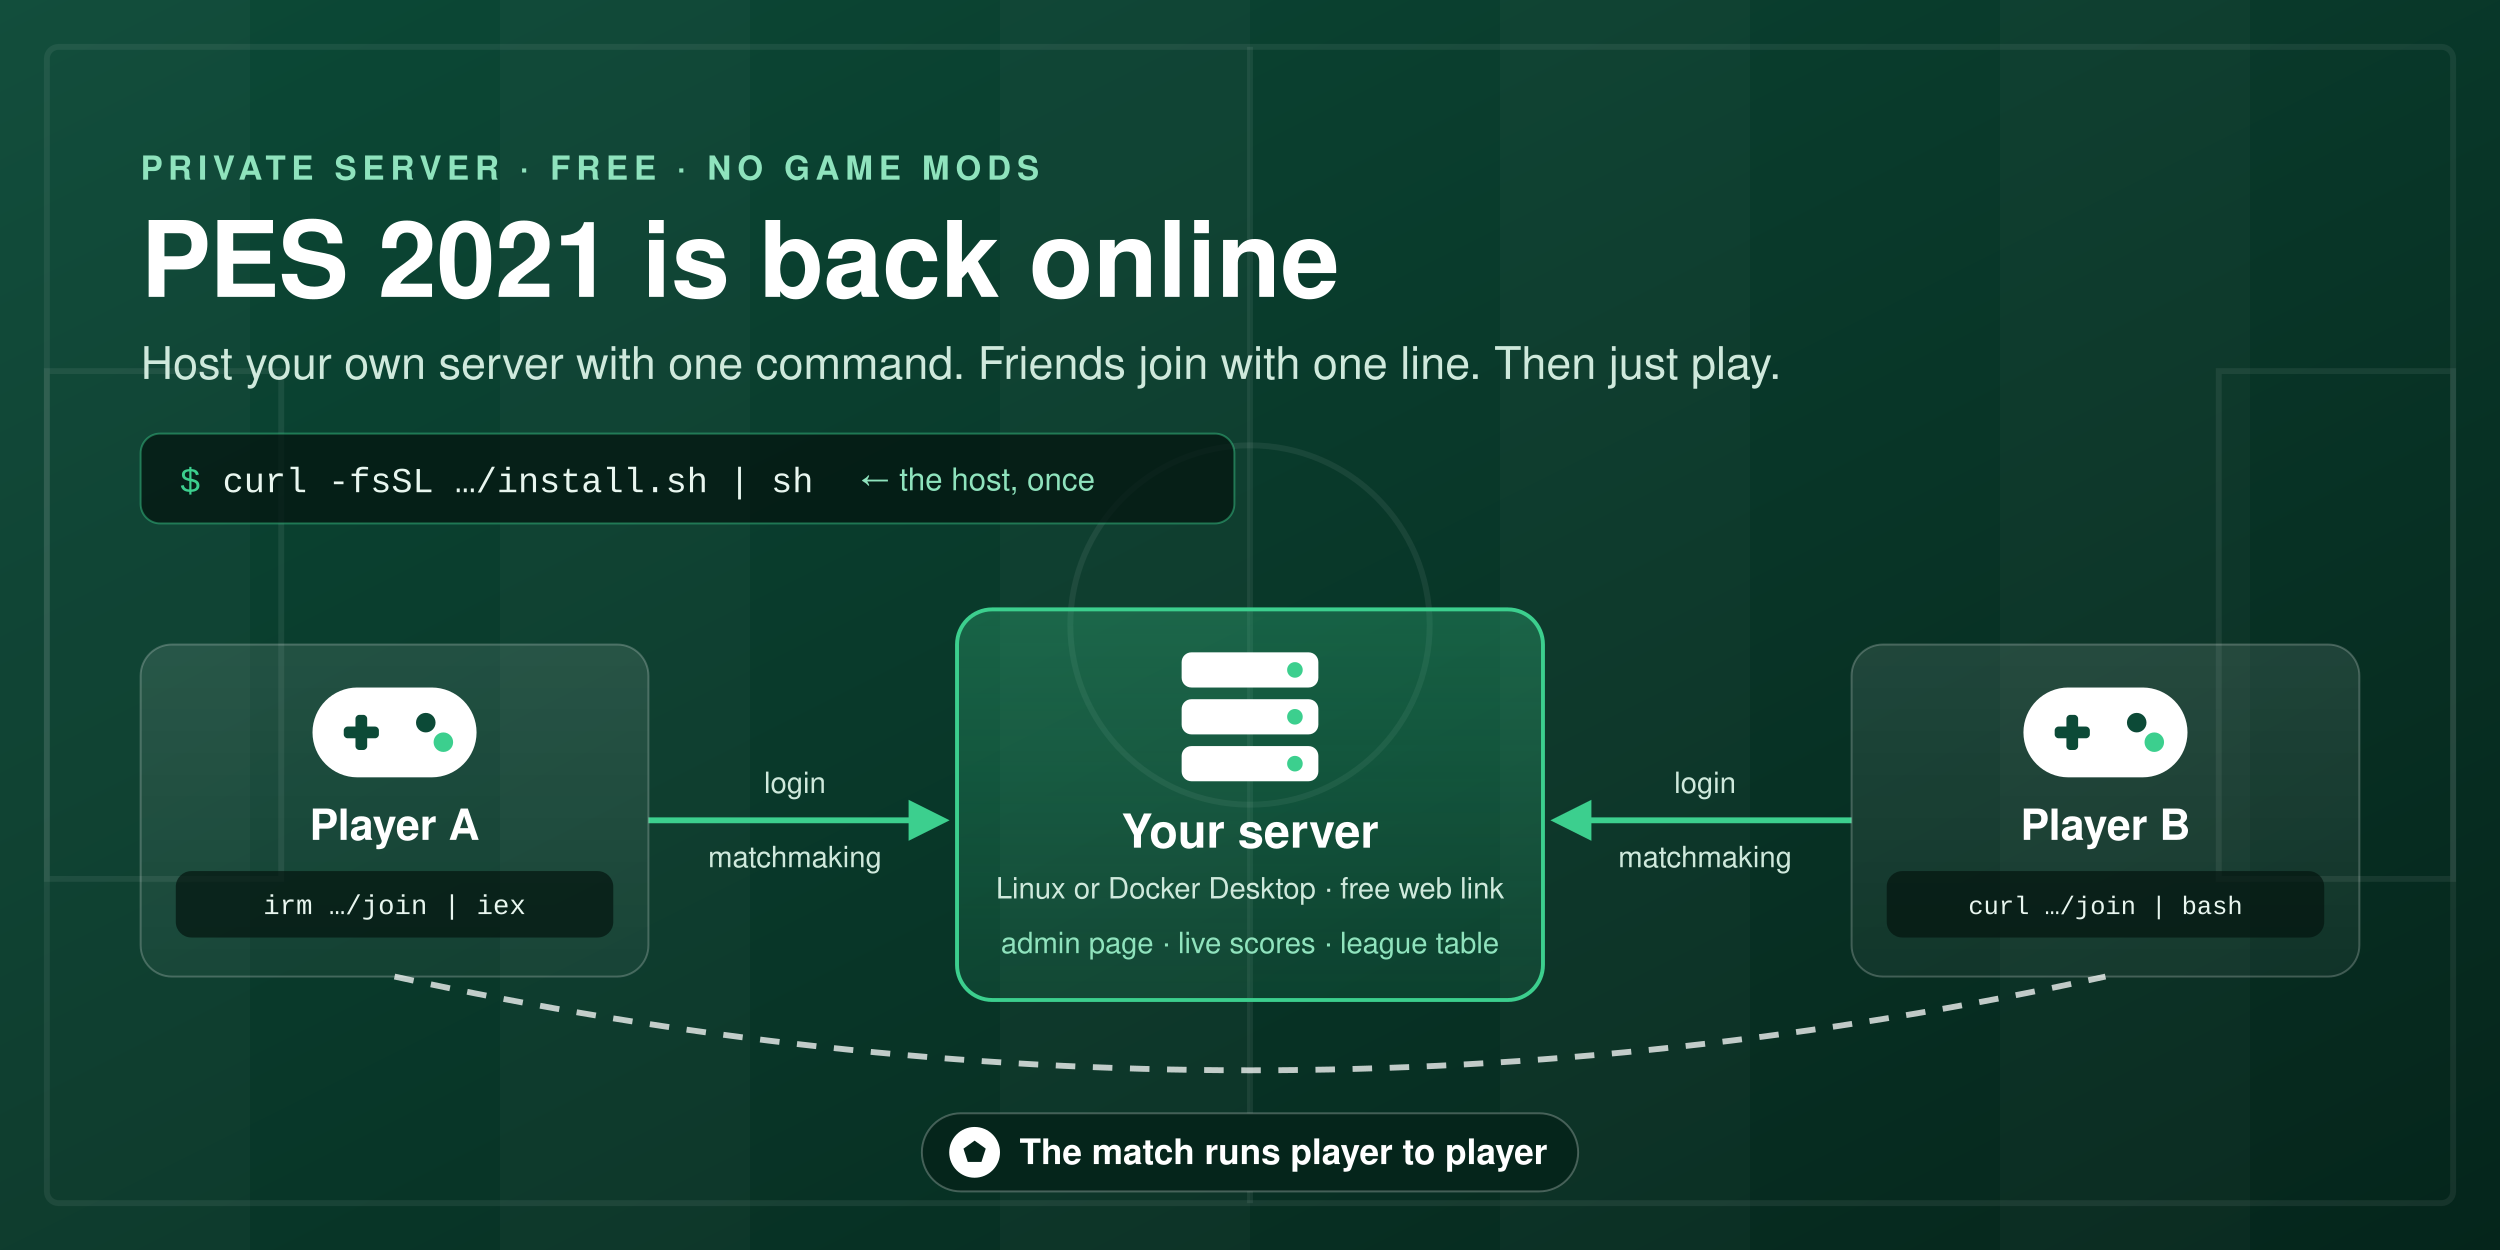
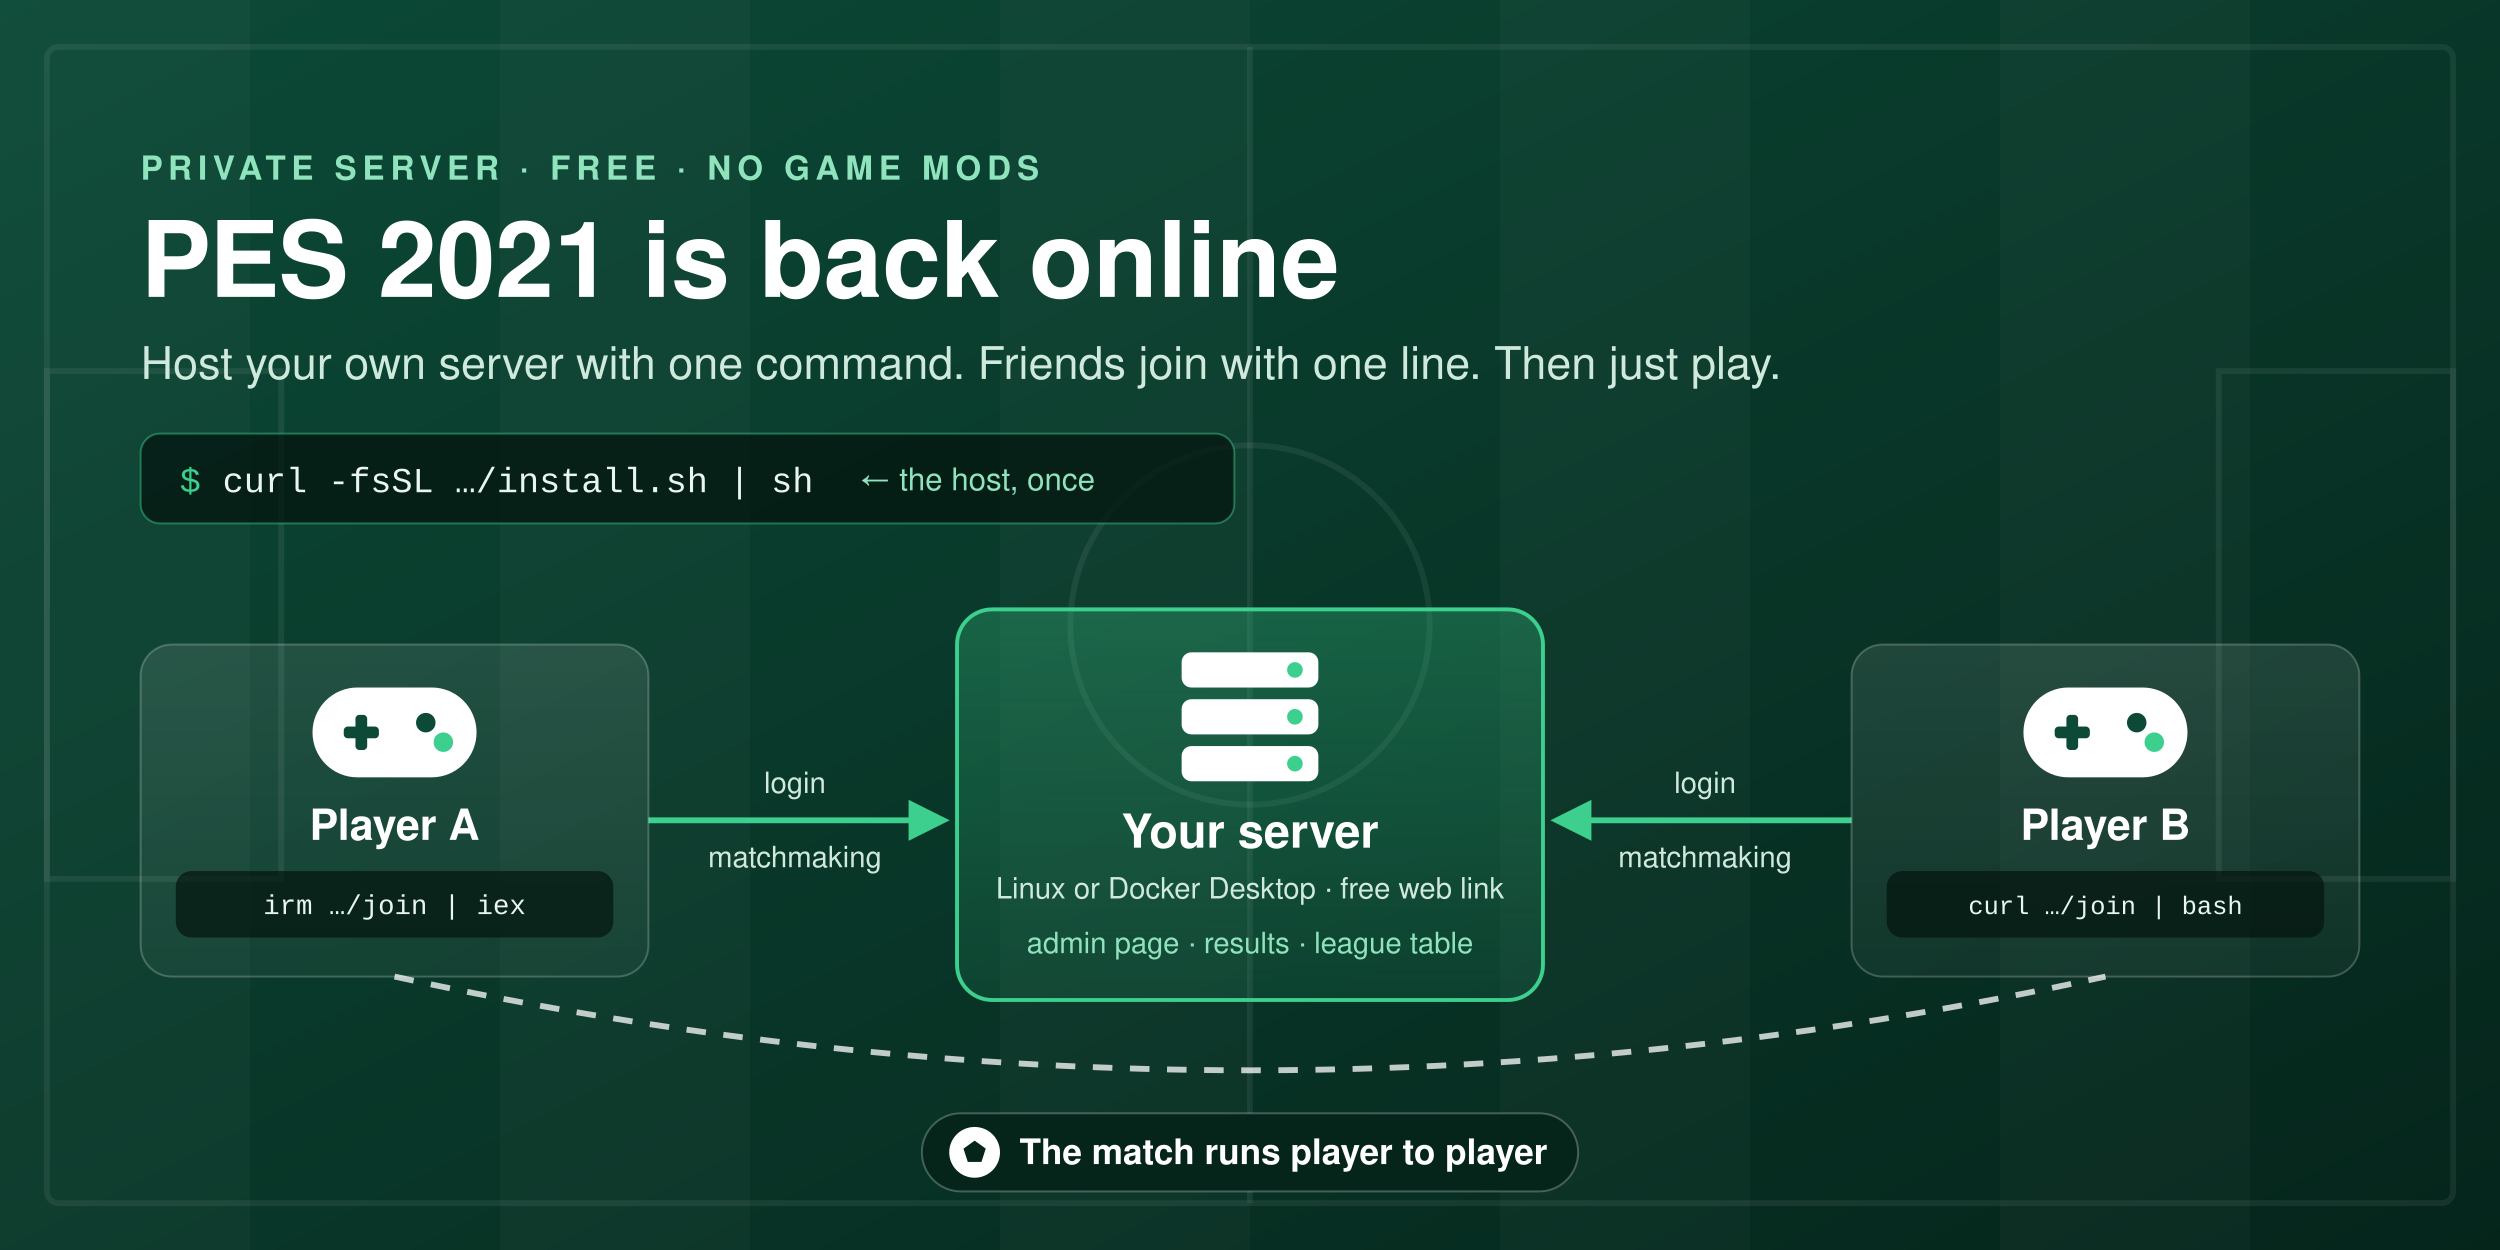
<svg xmlns="http://www.w3.org/2000/svg" viewBox="0 0 1280 640" width="1280" height="640" role="img" aria-label="PES 2021 private server: the host runs one command, friends join with one line, and the match runs player to player">
  <defs>
    <linearGradient id="bg" x1="0" y1="0" x2="1" y2="1">
      <stop offset="0" stop-color="#0c4a37" />
      <stop offset="1" stop-color="#05251b" />
    </linearGradient>
    <linearGradient id="card" x1="0" y1="0" x2="0" y2="1">
      <stop offset="0" stop-color="#ffffff" stop-opacity="0.10" />
      <stop offset="1" stop-color="#ffffff" stop-opacity="0.04" />
    </linearGradient>
    <linearGradient id="srv" x1="0" y1="0" x2="0" y2="1">
      <stop offset="0" stop-color="#3ccf8e" stop-opacity="0.28" />
      <stop offset="1" stop-color="#3ccf8e" stop-opacity="0.10" />
    </linearGradient>
    <marker id="arrow" viewBox="0 0 10 10" refX="8" refY="5" markerWidth="7" markerHeight="7" orient="auto-start-reverse">
      <path d="M0,0 L10,5 L0,10 z" fill="#3ccf8e" />
    </marker>
    <style>
      .sans { font-family: "Segoe UI", "Helvetica Neue", Helvetica, Arial, sans-serif; }
      .mono { font-family: "SFMono-Regular", Consolas, "Liberation Mono", Menlo, monospace; }
    </style>
  </defs>
  <rect width="1280" height="640" fill="url(#bg)" />
  <g fill="#ffffff" opacity="0.025">
    <rect x="0" width="128" height="640" />
    <rect x="256" width="128" height="640" />
    <rect x="512" width="128" height="640" />
    <rect x="768" width="128" height="640" />
    <rect x="1024" width="128" height="640" />
  </g>
  <g fill="none" stroke="#ffffff" stroke-opacity="0.07" stroke-width="3">
    <rect x="24" y="24" width="1232" height="592" rx="6" />
    <line x1="640" y1="24" x2="640" y2="616" />
    <circle cx="640" cy="320" r="92" />
    <rect x="24" y="190" width="120" height="260" />
    <rect x="1136" y="190" width="120" height="260" />
  </g>
  <text x="72" y="92" class="sans" font-size="17" font-weight="700" letter-spacing="3" fill="#8fe3bd">PRIVATE SERVER · FREE · NO GAME MODS</text>
  <text x="72" y="152" class="sans" font-size="54" font-weight="800" fill="#ffffff">PES 2021 is back online</text>
  <text x="72" y="194" class="sans" font-size="23" fill="#cfe9dc">Host your own server with one command. Friends join with one line. Then just play.</text>
  <rect x="72" y="222" width="560" height="46" rx="10" fill="#03150f" fill-opacity="0.75" stroke="#3ccf8e" stroke-opacity="0.45" />
  <text x="92" y="252" class="mono" font-size="18" fill="#3ccf8e">$</text>
  <text x="114" y="252" class="mono" font-size="18" fill="#e8f6ef">curl -fsSL …/install.sh | sh</text>
  <text x="440" y="251" class="sans" font-size="16" fill="#8fe3bd">← the host, once</text>
  <line x1="332" y1="420" x2="482" y2="420" stroke="#3ccf8e" stroke-width="3" marker-end="url(#arrow)" />
  <line x1="948" y1="420" x2="798" y2="420" stroke="#3ccf8e" stroke-width="3" marker-end="url(#arrow)" />
  <text x="407" y="406" class="sans" font-size="15" fill="#cfe9dc" text-anchor="middle">login</text>
  <text x="407" y="444" class="sans" font-size="15" fill="#cfe9dc" text-anchor="middle">matchmaking</text>
  <text x="873" y="406" class="sans" font-size="15" fill="#cfe9dc" text-anchor="middle">login</text>
  <text x="873" y="444" class="sans" font-size="15" fill="#cfe9dc" text-anchor="middle">matchmaking</text>
  <path d="M202,500 Q640,596 1078,500" fill="none" stroke="#ffffff" stroke-opacity="0.75" stroke-width="3" stroke-dasharray="10 9" />
  <g transform="translate(486,590)">
    <rect x="-14" y="-20" width="336" height="40" rx="20" fill="#05251b" stroke="#ffffff" stroke-opacity="0.25" />
    <circle cx="13" cy="0" r="13" fill="#ffffff" />
    <polygon points="13,-6 18.7,-1.9 16.5,4.9 9.5,4.9 7.3,-1.9" fill="#05251b" />
    <text x="36" y="6" class="sans" font-size="18" font-weight="600" fill="#ffffff">The match runs player to player</text>
  </g>
  <g transform="translate(72,330)">
    <rect width="260" height="170" rx="16" fill="url(#card)" stroke="#ffffff" stroke-opacity="0.22" />
    <g transform="translate(88,22)">
      <rect width="84" height="46" rx="23" fill="#ffffff" />
      <rect x="16" y="20" width="18" height="6" rx="2" fill="#0c4a37" />
      <rect x="22" y="14" width="6" height="18" rx="2" fill="#0c4a37" />
      <circle cx="58" cy="18" r="5" fill="#0c4a37" />
      <circle cx="67" cy="28" r="5" fill="#3ccf8e" />
    </g>
    <text x="130" y="100" class="sans" font-size="22" font-weight="700" fill="#ffffff" text-anchor="middle">Player A</text>
    <rect x="18" y="116" width="224" height="34" rx="8" fill="#03150f" fill-opacity="0.7" />
    <text x="130" y="138" class="mono" font-size="14" fill="#e8f6ef" text-anchor="middle">irm …/join | iex</text>
  </g>
  <g transform="translate(948,330)">
    <rect width="260" height="170" rx="16" fill="url(#card)" stroke="#ffffff" stroke-opacity="0.22" />
    <g transform="translate(88,22)">
      <rect width="84" height="46" rx="23" fill="#ffffff" />
      <rect x="16" y="20" width="18" height="6" rx="2" fill="#0c4a37" />
      <rect x="22" y="14" width="6" height="18" rx="2" fill="#0c4a37" />
      <circle cx="58" cy="18" r="5" fill="#0c4a37" />
      <circle cx="67" cy="28" r="5" fill="#3ccf8e" />
    </g>
    <text x="130" y="100" class="sans" font-size="22" font-weight="700" fill="#ffffff" text-anchor="middle">Player B</text>
    <rect x="18" y="116" width="224" height="34" rx="8" fill="#03150f" fill-opacity="0.7" />
    <text x="130" y="138" class="mono" font-size="13" fill="#e8f6ef" text-anchor="middle">curl …/join | bash</text>
  </g>
  <g transform="translate(490,312)">
    <rect width="300" height="200" rx="18" fill="url(#srv)" stroke="#3ccf8e" stroke-width="2" />
    <g transform="translate(115,22)">
      <rect width="70" height="18" rx="5" fill="#ffffff" />
      <circle cx="58" cy="9" r="4" fill="#3ccf8e" />
      <rect y="24" width="70" height="18" rx="5" fill="#ffffff" />
      <circle cx="58" cy="33" r="4" fill="#3ccf8e" />
      <rect y="48" width="70" height="18" rx="5" fill="#ffffff" />
      <circle cx="58" cy="57" r="4" fill="#3ccf8e" />
    </g>
    <text x="150" y="122" class="sans" font-size="24" font-weight="800" fill="#ffffff" text-anchor="middle">Your server</text>
    <text x="150" y="148" class="sans" font-size="15" fill="#cfe9dc" text-anchor="middle">Linux or Docker Desktop · free web link</text>
-     <text x="150" y="176" class="sans" font-size="15" fill="#8fe3bd" text-anchor="middle">admin page · live scores · league table</text>
+     <text x="150" y="176" class="sans" font-size="15" fill="#8fe3bd" text-anchor="middle">admin page · results · league table</text>
  </g>
</svg>
